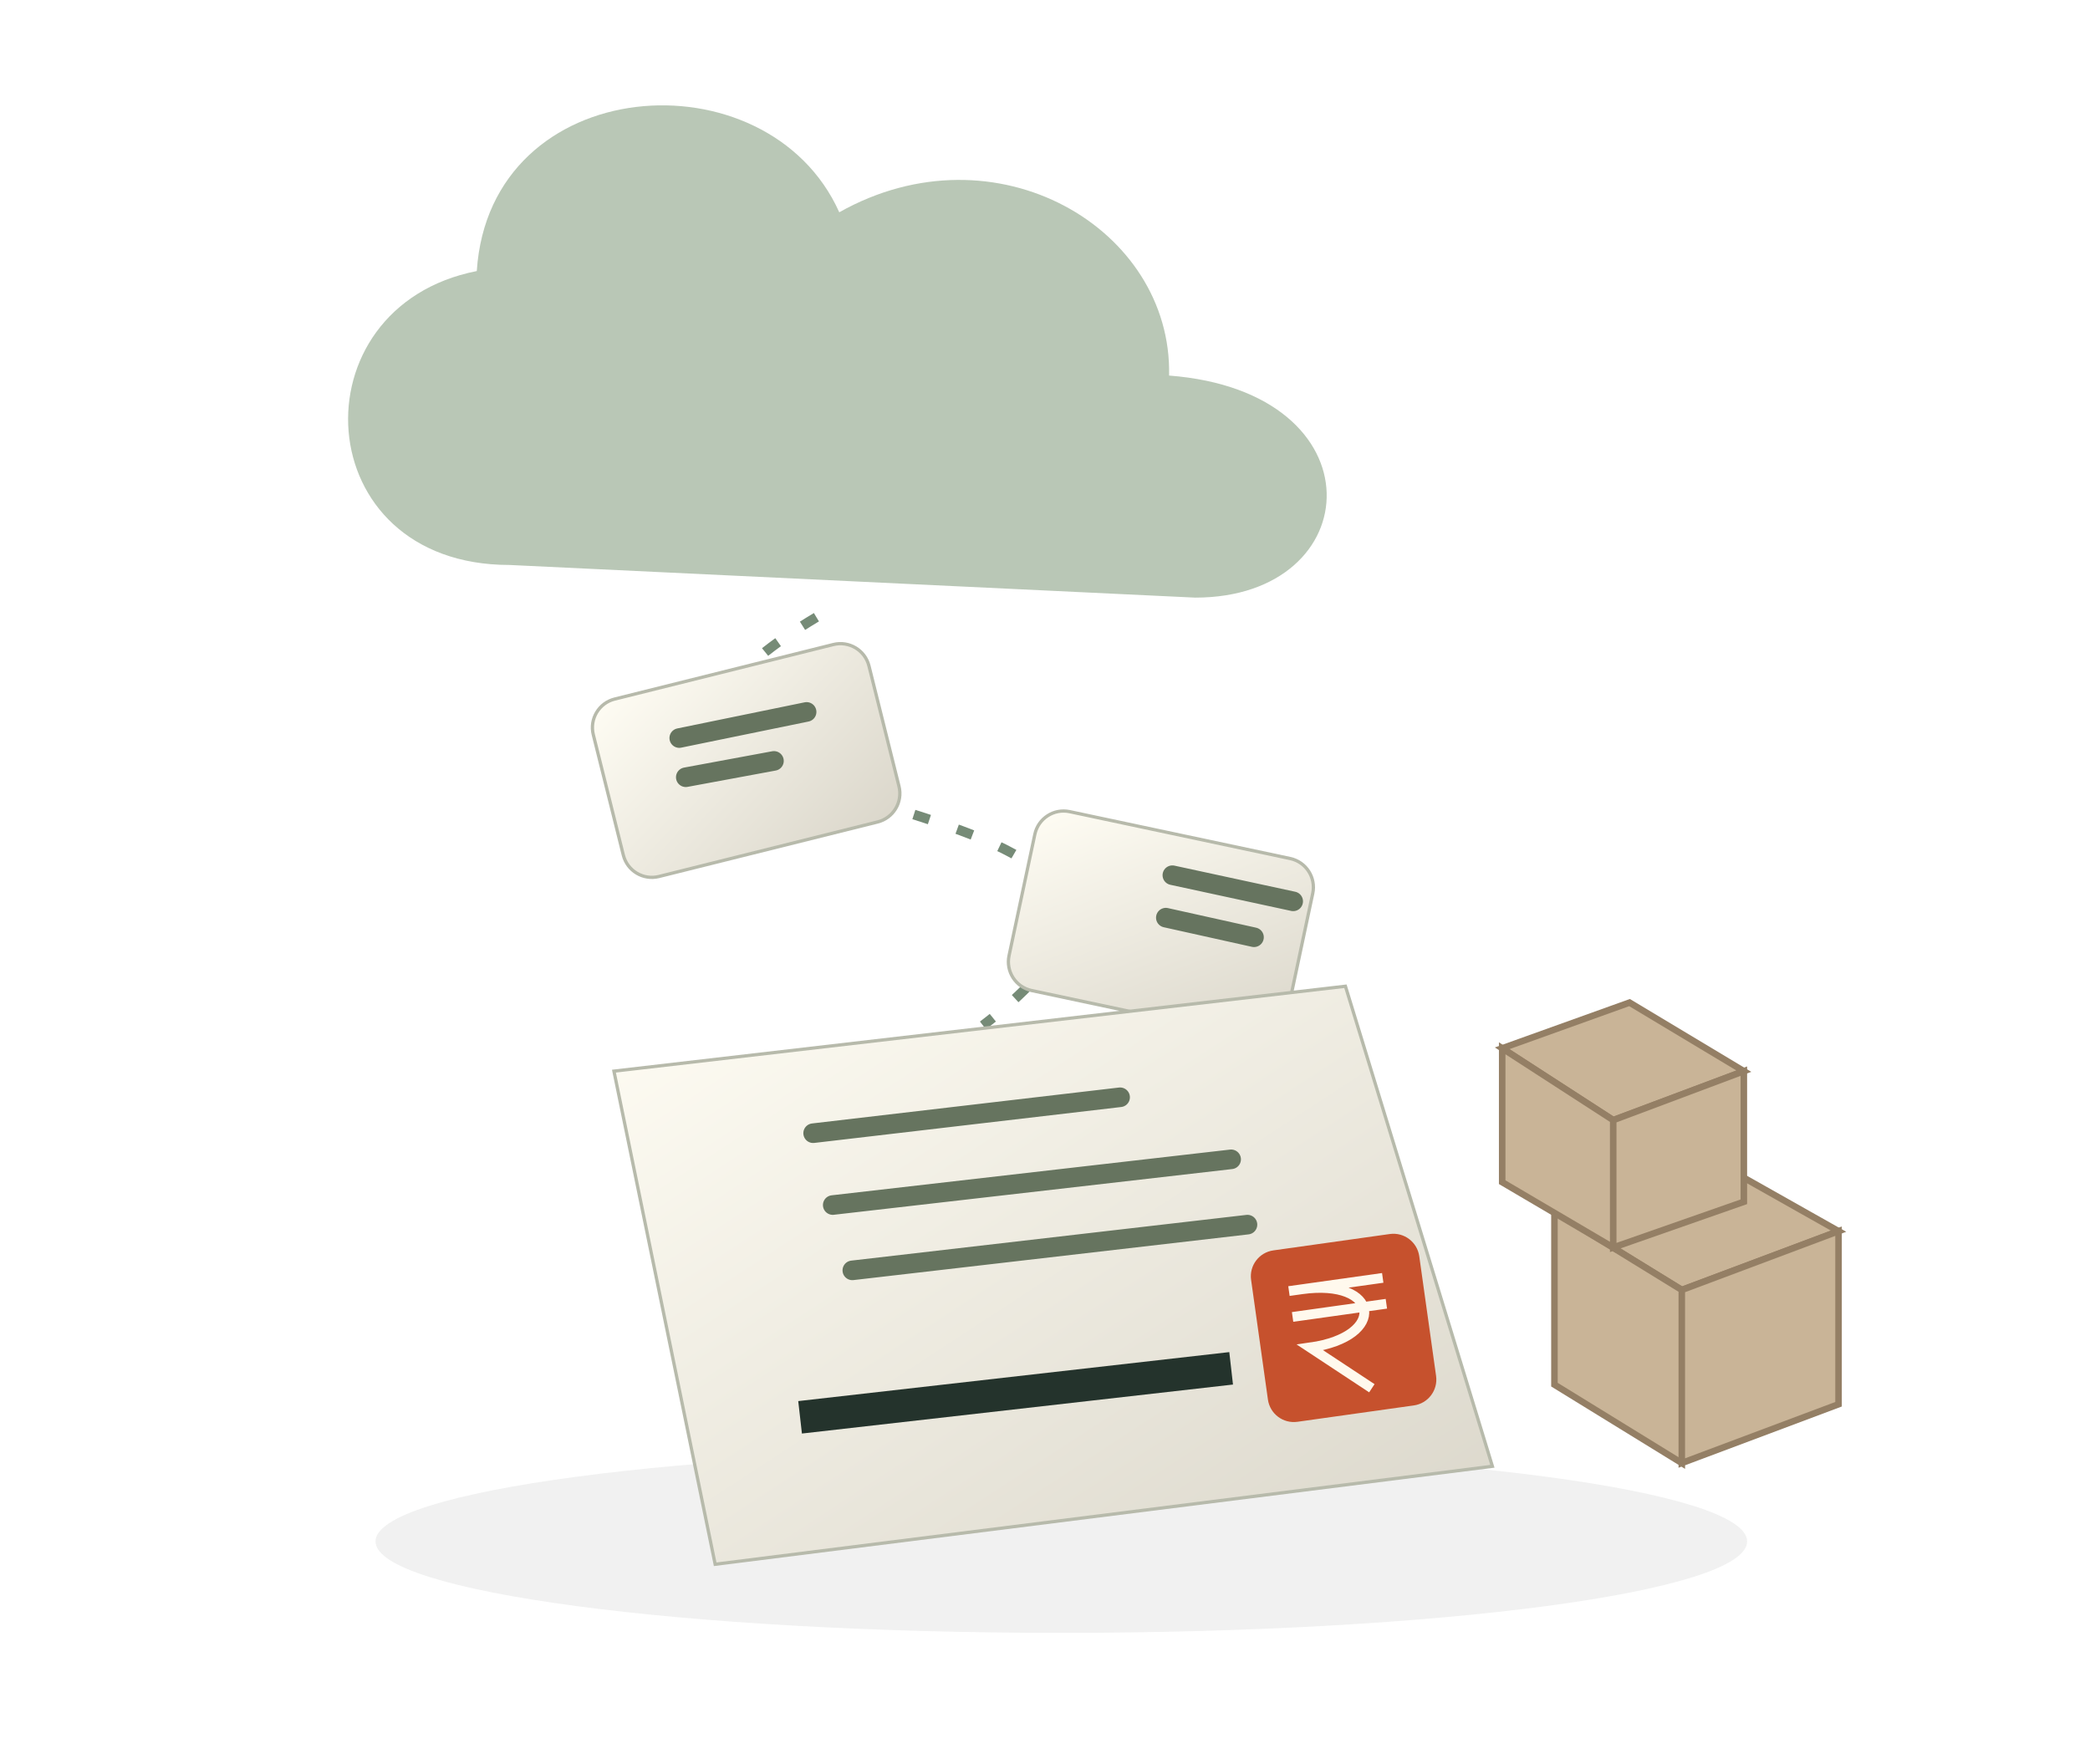
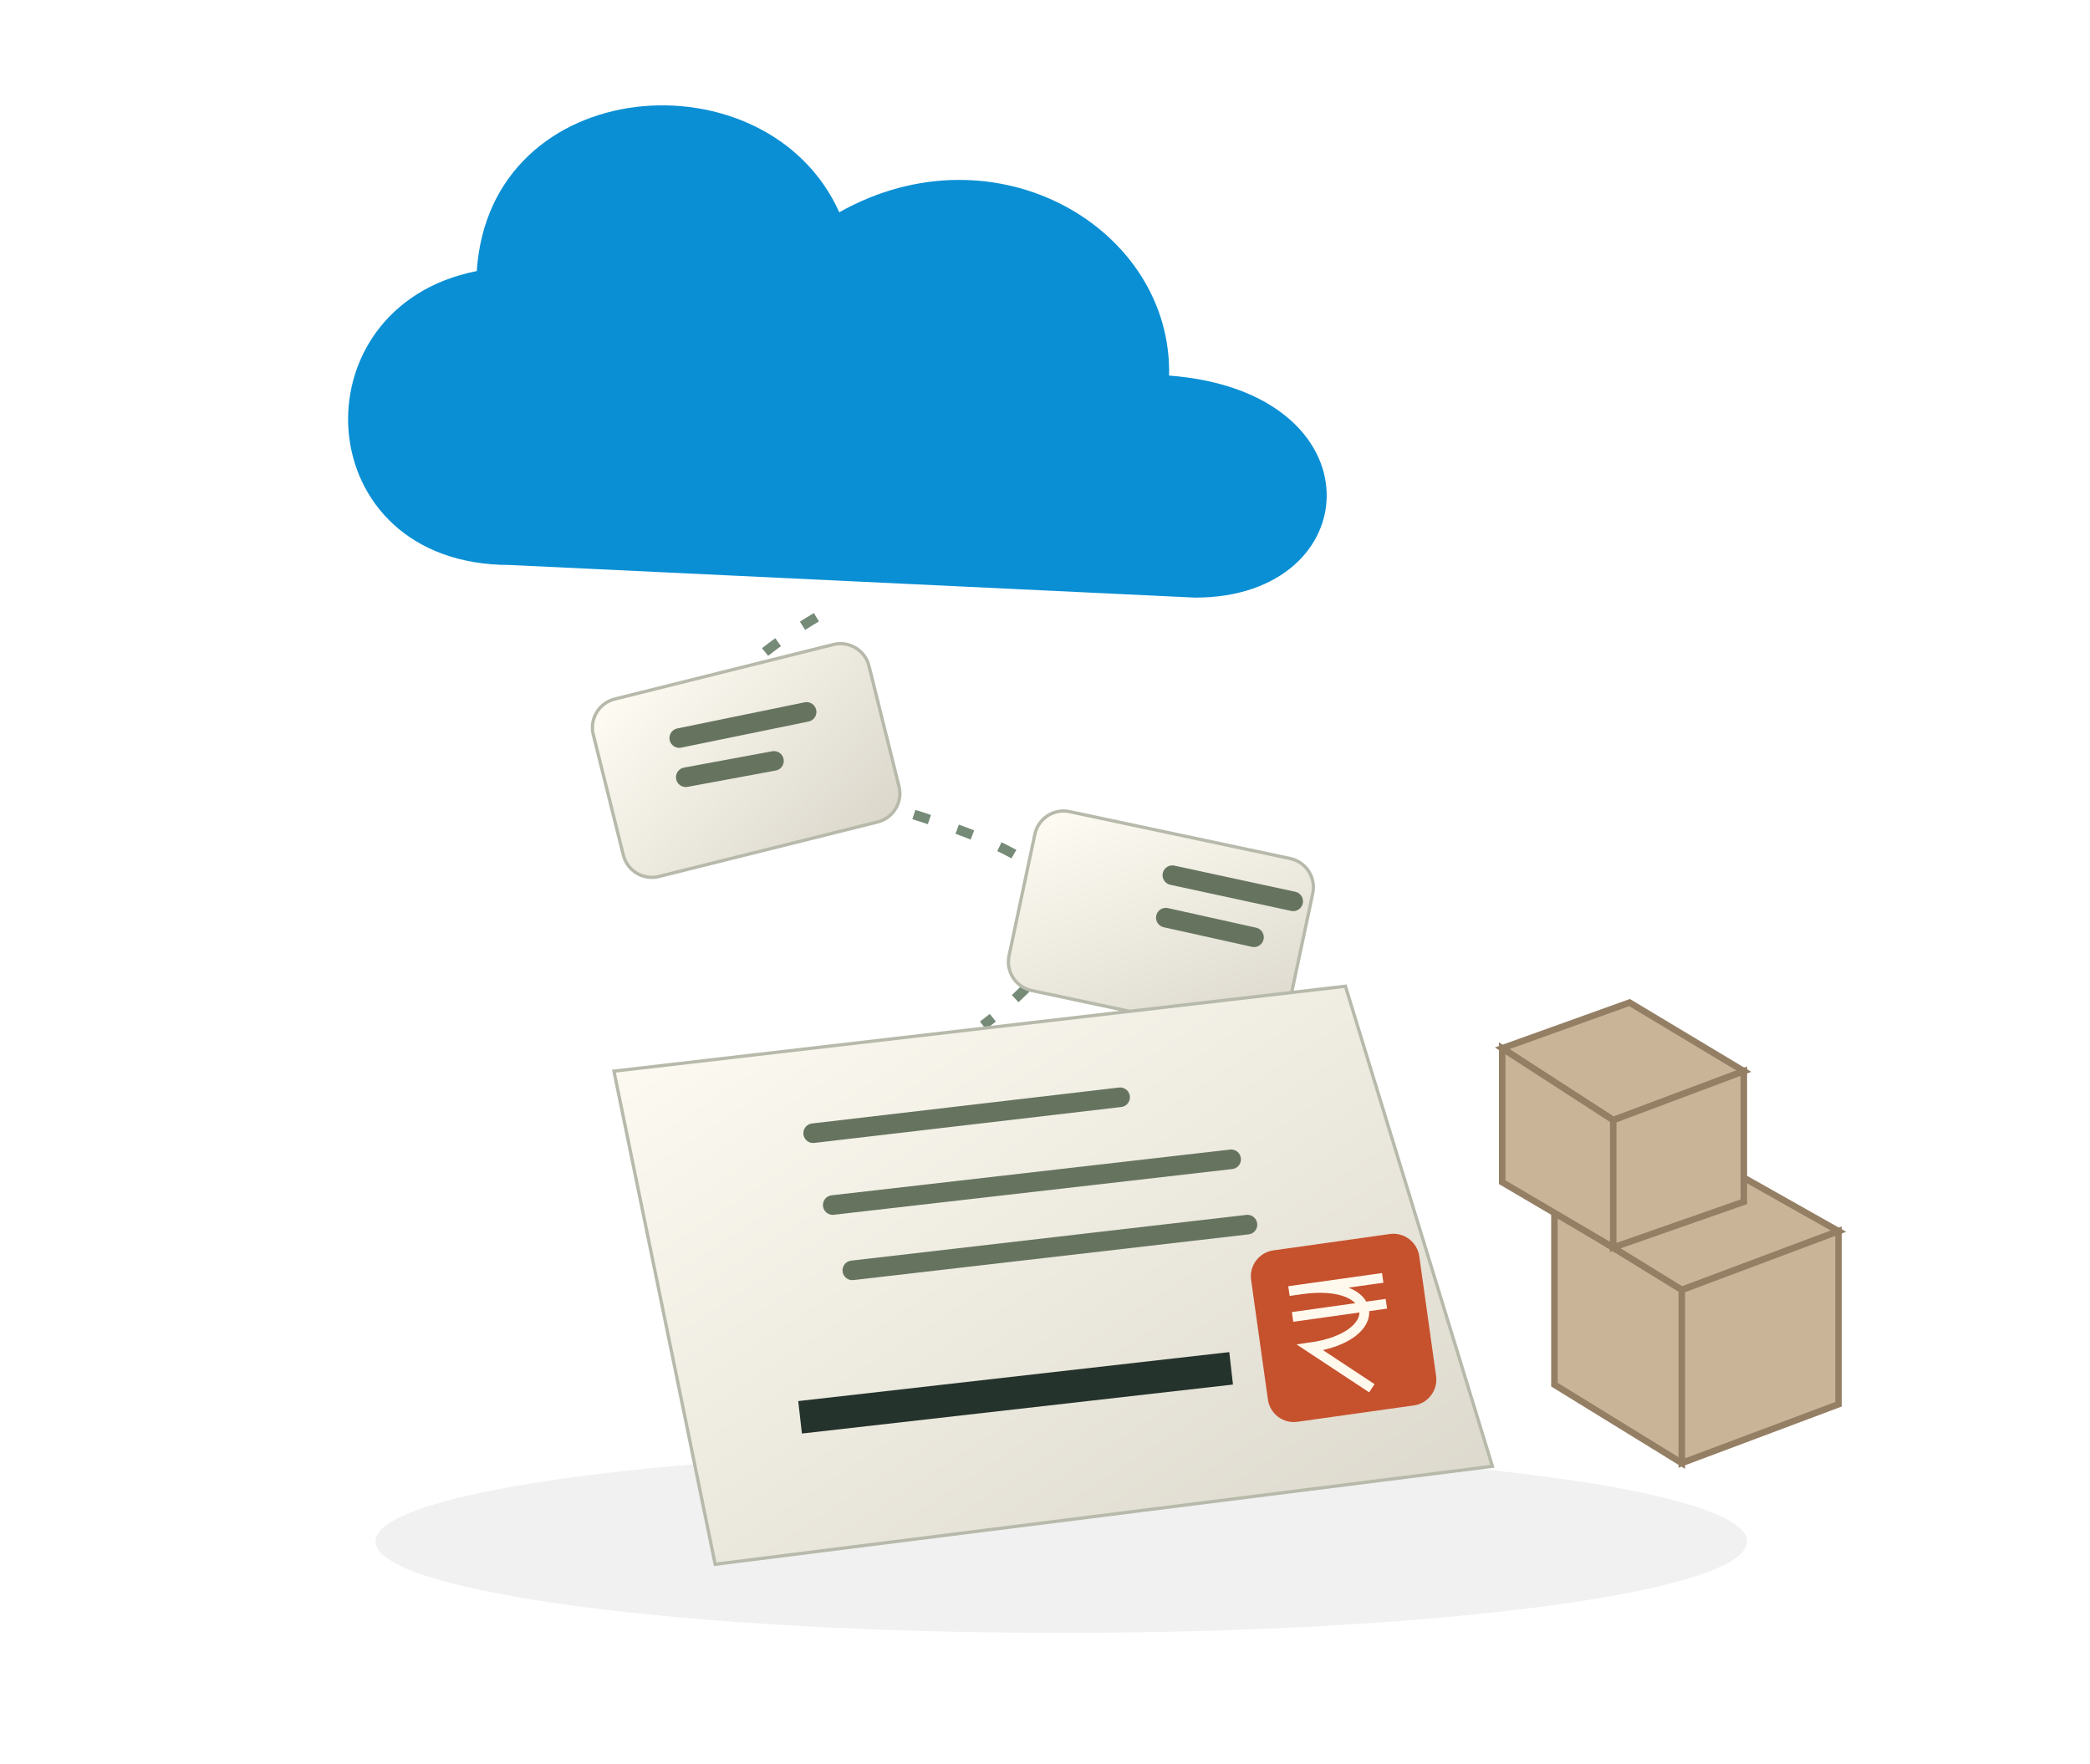
<svg xmlns="http://www.w3.org/2000/svg" viewBox="0 0 640 540" role="img" aria-labelledby="title">
  <defs>
    <linearGradient id="paper" x2="1" y2="1">
      <stop stop-color="#fffdf4" />
      <stop offset="1" stop-color="#dad6ca" />
    </linearGradient>
  </defs>
  <ellipse cx="325" cy="472" rx="210" ry="28" fill="#262c27" opacity=".07" />
-   <path d="M156 173c-62 0-66-79-10-90 4-61 89-67 111-18 48-27 102 5 101 50 65 5 61 68 8 68Z" fill="#b9c7b6" />
+   <path d="M156 173c-62 0-66-79-10-90 4-61 89-67 111-18 48-27 102 5 101 50 65 5 61 68 8 68Z" fill="#0a8fd4" />
  <path d="M250 189c-115 69 157 44 51 125" fill="none" stroke="#768b77" stroke-width="3" stroke-dasharray="5 9" />
  <g fill="url(#paper)" stroke="#b7baab">
    <rect x="185" y="205" width="87" height="56" rx="9" transform="rotate(-14 228 233)" />
    <rect x="312" y="255" width="87" height="56" rx="9" transform="rotate(12 355 283)" />
    <path d="m188 328 224-26 45 147-238 30Z" />
  </g>
  <g stroke="#66745f" stroke-width="6" stroke-linecap="round">
    <path d="m208 226 39-8m-37 20 27-5m122 35 37 8m-39 5 27 6m-135 60 94-11m-88 33 122-14m-116 34 121-14" />
  </g>
  <path d="m245 434 132-15" stroke="#24332c" stroke-width="10" />
  <g transform="translate(382 384) rotate(-8)">
    <rect width="52" height="53" rx="8" fill="#c6512d" />
    <path d="M11 13h29M11 21h29m-25-8c24 0 24 18 0 18l17 15" stroke="#fff9ed" stroke-width="3" fill="none" />
  </g>
  <g fill="#c9b497" stroke="#947f65" stroke-width="2">
    <path d="m476 371 48-16 39 22-48 18Z" />
    <path d="m476 371 39 24v53l-39-24Zm39 24 48-18v53l-48 18Z" />
    <path d="m460 321 39-14 35 21-40 15Z" />
    <path d="m460 321 34 22v39l-34-20Zm34 22 40-15v40l-40 14Z" />
  </g>
</svg>
